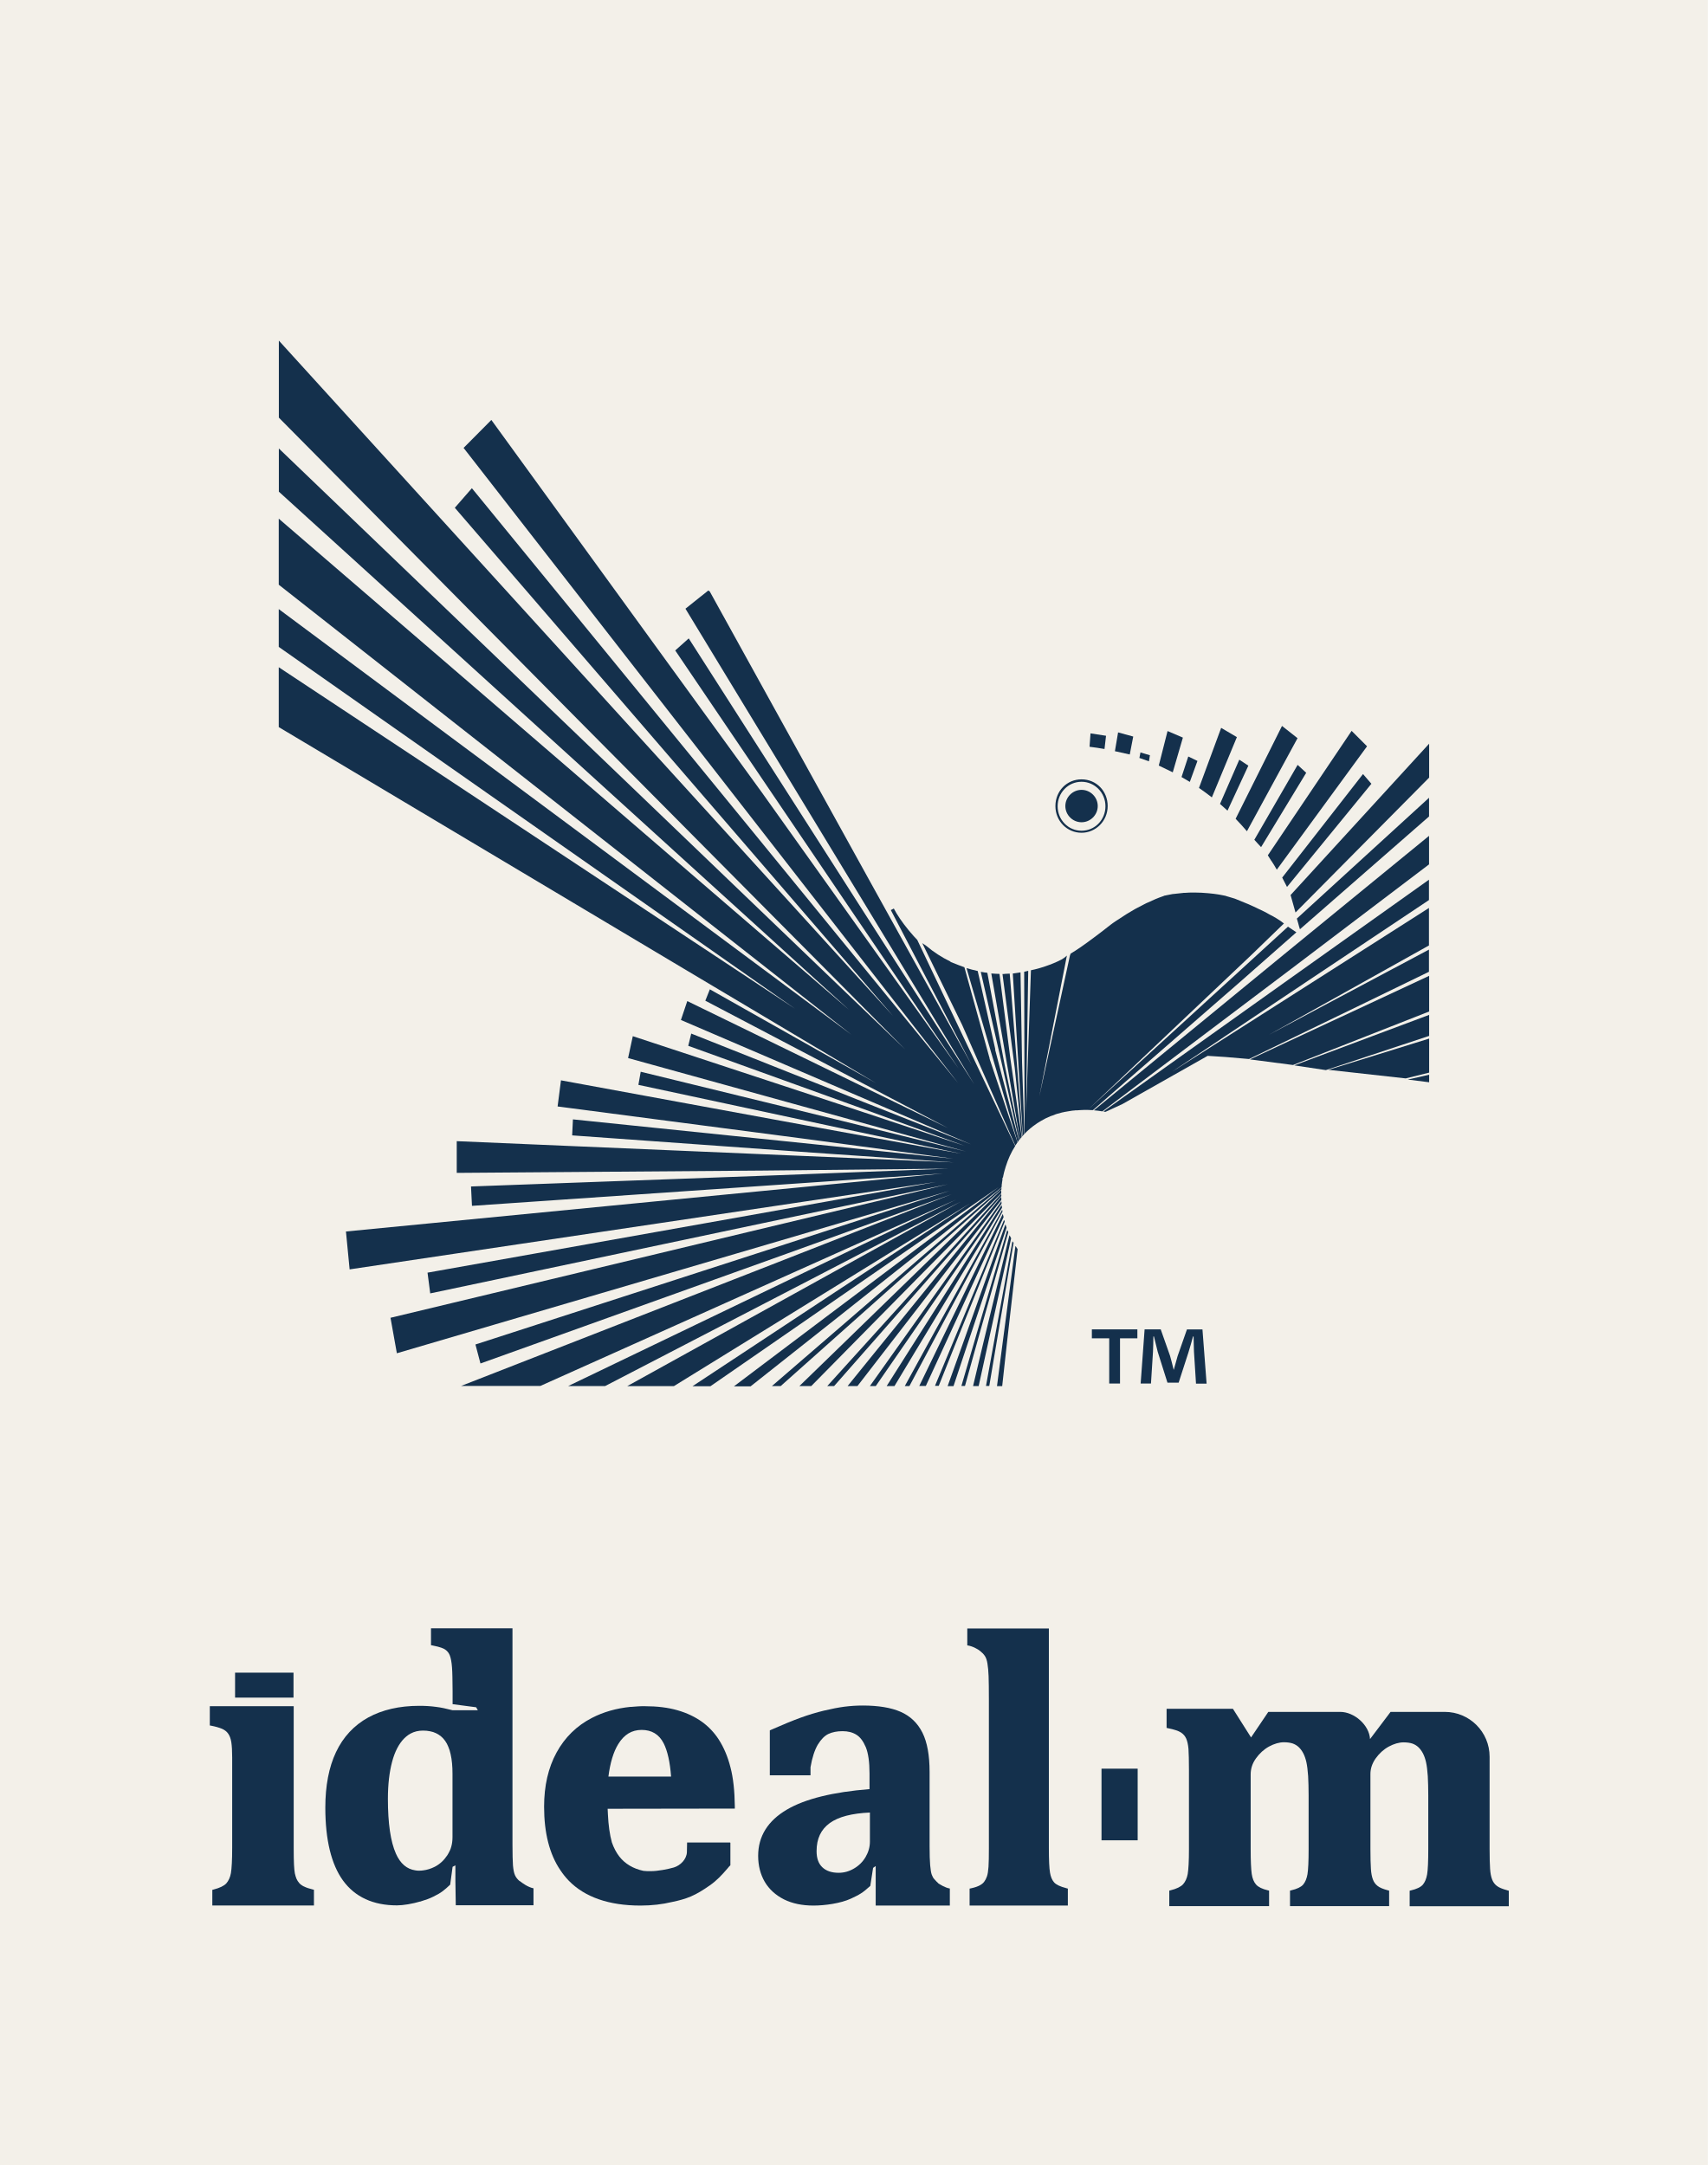
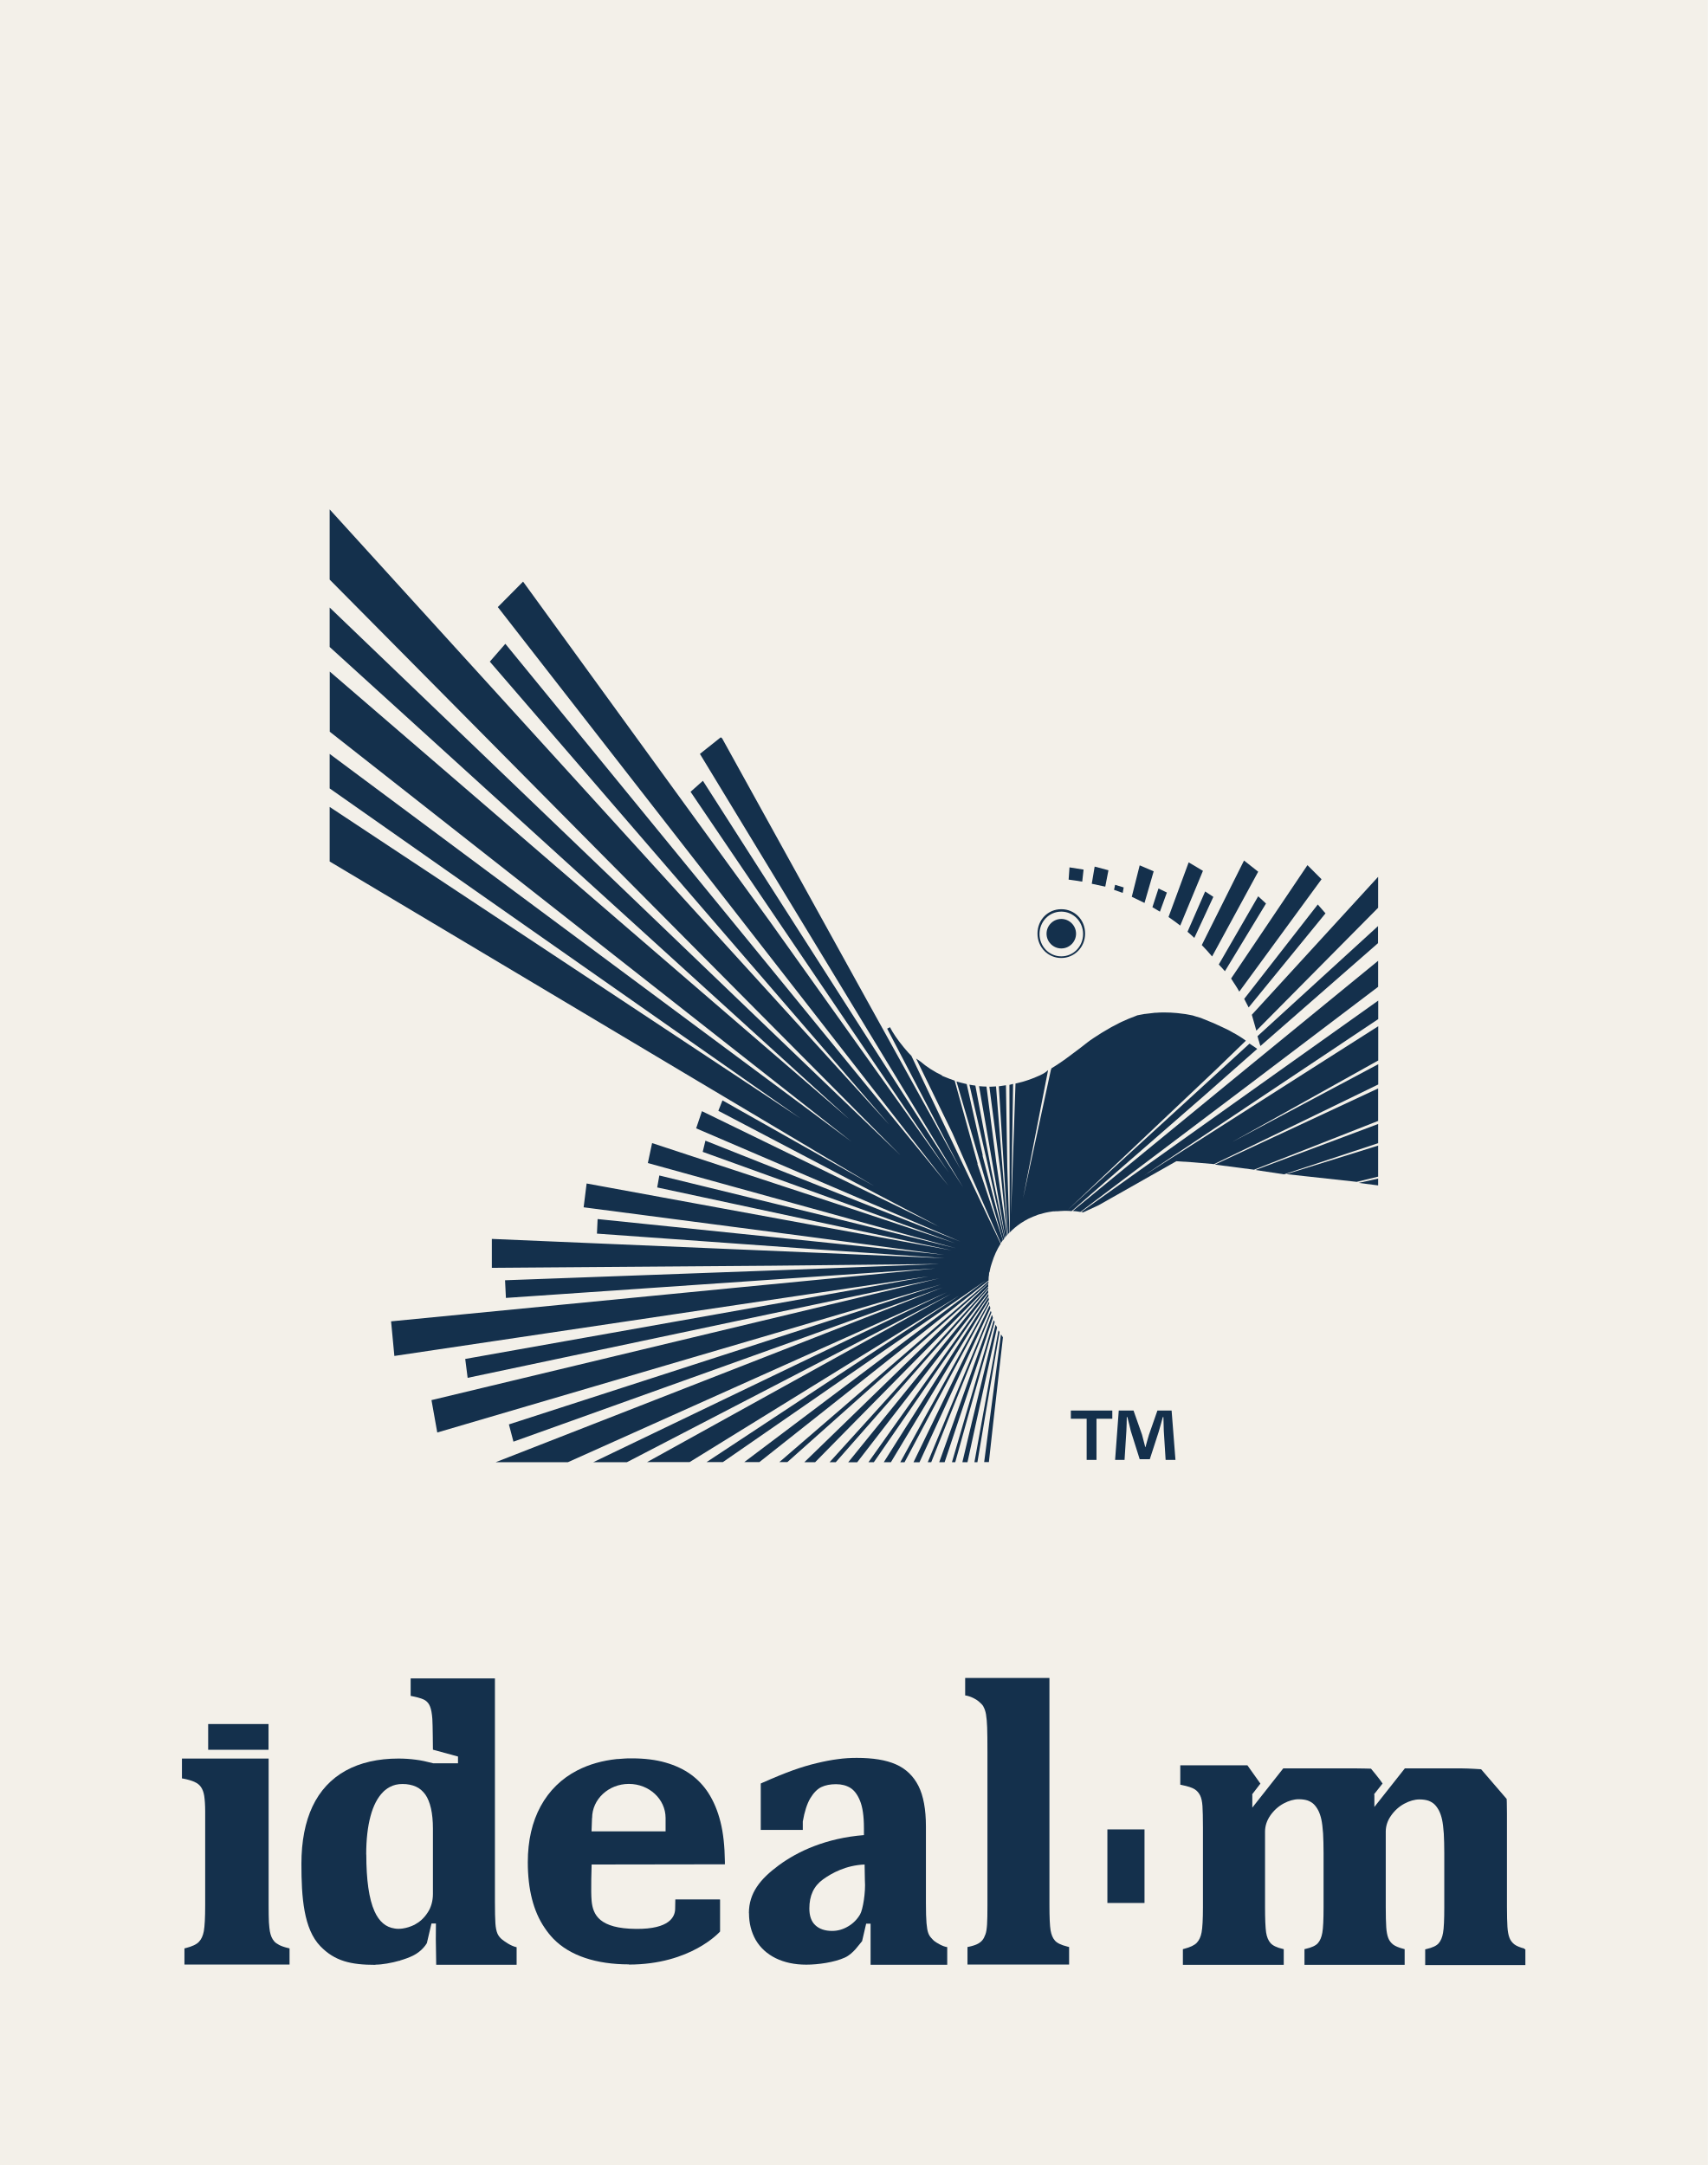
<svg xmlns="http://www.w3.org/2000/svg" id="Layer_2" data-name="Layer 2" viewBox="0 0 177.13 224.57">
  <g id="Layer_1-2" data-name="Layer 1">
    <rect width="177.13" height="224.57" fill="#f3f0e9" />
    <g>
-       <rect x="114.24" y="183.46" width="3.75" height="7.43" fill="#14304c" />
+       <path d="M115.36,146.31v.85h-1.64v4.27h-1.02v-4.27h-1.64v-.85h4.29ZM120.89,151.43l-.19-3.01c-.02-.4-.02-.89-.04-1.43h-.06c-.13.45-.28,1.05-.43,1.53l-.92,2.84h-1.05l-.92-2.92c-.09-.4-.24-1-.36-1.45h-.06c0,.47-.02.96-.04,1.43l-.19,3.01h-.98l.38-5.12h1.53l.88,2.5c.11.4.21.77.34,1.3h.02c.13-.47.24-.9.36-1.28l.88-2.52h1.47l.4,5.12h-1.02Z" fill="#14304c" />
      <g>
-         <rect x="24.38" y="173.5" width="6.06" height="2.59" fill="#14304c" />
-         <path d="M31.52,195.68c-.22-.11-.38-.23-.49-.36-.12-.14-.21-.28-.28-.44s-.12-.35-.17-.56c-.04-.21-.07-.52-.09-.92-.02-.41-.03-.99-.03-1.74v-14.68h-8.7v2l.13.02c.46.09.84.2,1.13.32.27.12.49.28.64.5.16.22.27.52.33.89.06.4.09.92.09,1.57v9.39c0,1.26-.05,2.15-.13,2.62-.08.45-.25.81-.48,1.07-.24.26-.68.47-1.33.64l-.12.03v1.62h10.54v-1.63l-.12-.03c-.37-.09-.68-.19-.91-.31Z" fill="#14304c" />
-         <path d="M110.57,195.85c-.62-.16-1.04-.36-1.25-.6-.21-.24-.35-.58-.42-1-.08-.45-.12-1.31-.12-2.54v-22.79h-8.46v1.75c.52.07,1.11.39,1.35.6.19.15.36.32.48.51.12.18.21.45.26.77.06.35.1.79.12,1.31.02.52.03,1.36.03,2.48v15.38c0,.83-.01,1.48-.04,1.92-.03.43-.08.76-.16.99-.08.23-.18.42-.29.56-.1.14-.25.26-.45.37-.2.11-.5.22-.87.3l-.19.04v1.76h10.19v-1.76l-.19-.05Z" fill="#14304c" />
-         <path d="M97.29,195.31c-.14-.1-.27-.26-.38-.38-.11-.11-.2-.27-.27-.46-.08-.21-.13-.54-.17-.99-.04-.46-.06-1.13-.06-1.99v-7.71c0-1.7-.25-3.07-.74-4.05-.5-1-1.26-1.73-2.27-2.17-.98-.43-2.31-.65-3.92-.65-.63,0-1.26.04-1.89.12-.62.08-1.34.22-2.14.41-.78.19-1.59.43-2.41.73-.8.29-1.83.71-3.05,1.25l-.15.07v4.66h4.22v-.84c.17-1,.43-1.79.76-2.35.33-.54.7-.91,1.09-1.1.41-.19.9-.29,1.47-.29s1.04.12,1.44.37c.39.24.71.67.97,1.28.26.63.39,1.55.39,2.73v1.63c-3.78.3-6.67,1.01-8.56,2.12-1.98,1.16-2.99,2.77-2.99,4.8,0,1.01.23,1.91.68,2.69.45.77,1.13,1.39,2,1.83h0s0,0,0,0c.87.43,1.89.64,3.06.64s2.83-.23,3.88-.72c.86-.4,1.23-.6,2.01-1.32l.29-1.87.27-.19v4.1h7.69v-1.77c-.48-.07-1.08-.45-1.26-.58ZM90.22,191.03c0,.55-.15,1.08-.44,1.58-.29.5-.7.91-1.2,1.2-.5.3-1.04.45-1.6.45-.72,0-1.3-.19-1.7-.58-.4-.38-.59-.93-.59-1.67,0-1.29.45-2.24,1.37-2.91h0c.9-.65,2.3-1.01,4.16-1.09v3.02Z" fill="#14304c" />
-         <path d="M63.02,187.62l13.19-.02v-.26c-.02-1.56-.16-2.91-.45-4.01-.27-1.08-.68-2.06-1.22-2.9-.46-.71-1.05-1.34-1.75-1.84-.7-.5-1.55-.91-2.53-1.19h0s0,0,0,0c-.97-.28-2.11-.42-3.38-.42h0s-.06,0-.09,0c-.23,0-.45,0-.67.02-.22.01-.43.03-.64.05-.03,0-.07,0-.1,0-1.47.15-2.8.53-3.98,1.14-1.58.81-2.82,2.02-3.68,3.6-.86,1.57-1.29,3.45-1.29,5.61,0,2.73.56,4.93,1.68,6.58.26.39.55.76.87,1.09,1.66,1.71,4.17,2.59,7.45,2.59,1.17,0,2.26-.13,3.26-.37.71-.14,1.38-.33,1.95-.57.66-.28,1.3-.68,1.97-1.15.71-.49,1.24-1.06,1.86-1.78.04-.05.09-.1.13-.16l.08-.08.07-.07v-2.33l-.03-.03h-4.46l-.02,1c-.03.73-.66,1.38-1.36,1.59-.62.18-1.66.38-2.38.38-.28,0-.54,0-.77-.03-1.06-.23-1.9-.72-2.5-1.49-.31-.4-.57-.89-.77-1.46-.23-.83-.36-1.82-.41-2.87M63.1,184.28c.18-1.42.52-2.56,1.02-3.37.61-.99,1.4-1.47,2.43-1.47s1.8.45,2.28,1.39c.4.79.66,1.95.77,3.45h-6.5Z" fill="#14304c" />
-         <path d="M53.9,195.13c-.21-.17-.39-.39-.49-.62-.11-.25-.17-.59-.21-1.02-.03-.45-.05-1.18-.05-2.17v-22.42h-8.45v1.75l.2.04c.78.15,1.13.31,1.28.42.21.15.37.34.47.6.11.28.19.7.23,1.26.04.5.05,1.32.06,2.45h0v1.35l2.44.32.18.31h-2.62c-.65-.17-1.22-.29-1.72-.35-.57-.08-1.16-.11-1.74-.11-2.05,0-3.83.41-5.29,1.21-1.47.81-2.6,2.02-3.34,3.59-.74,1.56-1.11,3.5-1.11,5.76,0,3.34.62,5.89,1.84,7.57,1.24,1.7,3.12,2.57,5.59,2.57.65,0,1.6-.16,2.48-.42h-.01s-.03.05-.05.07c.01-.01.03-.03.04-.04l.03-.03c.47-.14.92-.3,1.29-.49.84-.41,1.12-.66,1.74-1.24l.25-1.85.29-.15v1.6s0,0,0,0l.04,2.54h8.06v-1.76c-.59-.12-1.18-.56-1.43-.76ZM46.93,190.56c0,.35-.04.69-.13,1-.04.16-.1.31-.17.45-.03.07-.07.14-.11.21-.04.07-.08.14-.12.21-.18.27-.38.51-.6.71-.22.2-.46.37-.72.5-.4.2-.79.32-1.19.37-.13.02-.26.03-.4.03h0c-.14,0-.27,0-.4-.03-.9-.13-1.57-.7-2.03-1.74-.55-1.23-.83-3.14-.83-5.68h0c0-1.48.15-2.78.44-3.86.28-1.05.71-1.87,1.26-2.42.07-.07.14-.13.21-.19.14-.12.29-.22.44-.3.39-.21.81-.31,1.29-.31.26,0,.5.02.73.07.23.04.43.11.62.2.19.09.36.2.52.33.16.13.3.29.43.47.13.18.24.39.33.62.1.23.18.49.24.78.13.57.19,1.24.19,2.01v6.57Z" fill="#14304c" />
+         <path d="M112.24,91.46l.14-1.26-1.46-.23-.09,1.27c.47.06.94.13,1.4.21h0Z" fill="#14304c" />
+         <polygon points="114.96 90.27 113.53 89.89 113.23 91.67 114.63 91.97 114.96 90.27" fill="#14304c" />
+         <polygon points="119.65 90.38 118.2 89.76 117.38 93.02 118.7 93.66 119.65 90.38" fill="#14304c" />
+         <path d="M122.4,96.02l2.36-5.69-1.48-.88-2.09,5.67c.41.28.82.58,1.21.88h0Z" fill="#14304c" />
+         <path d="M125.71,99.21h0s4.78-8.79,4.78-8.79l-1.47-1.16-4.38,8.77c.37.38.73.77,1.06,1.17Z" fill="#14304c" />
+         <path d="M128.03,102.04c.17.27.34.52.5.82h0s8.53-11.66,8.53-11.66l-1.46-1.46-7.92,11.76c.12.2.23.37.34.53Z" fill="#14304c" />
+         <polygon points="130.3 106.91 142.93 94.16 142.93 90.95 129.83 105.26 130.3 106.91" fill="#14304c" />
+         <polygon points="116.54 92.05 115.65 91.78 115.54 92.3 116.44 92.62 116.54 92.05" fill="#14304c" />
+         <path d="M120.3,94.56h0s.72-1.98.72-1.98l-.87-.42-.63,1.94c.24.14.49.29.77.46Z" fill="#14304c" />
+         <path d="M123.87,97.28h0s1.97-4.25,1.97-4.25l-.85-.56-1.83,4.18c.26.22.49.43.7.63Z" fill="#14304c" />
+         <path d="M126.4,100.04s.12.13.23.25l.05.05c.14.15.29.32.36.4h0s4.26-7.02,4.26-7.02l-.81-.75-4.09,7.08Z" fill="#14304c" />
+         <polygon points="129.04 103.61 129.5 104.5 137.47 94.74 136.67 93.82 129.04 103.61" fill="#14304c" />
+         <path d="M130.56,107.96c.05.18.09.36.16.54h0s12.2-10.67,12.2-10.67v-1.77l-12.5,11.42c.05.16.1.33.13.47Z" fill="#14304c" />
+         <path d="M111.24,125.61c.27.02.53.05.81.1h0s17.87-13.49,17.87-13.49l13.01-9.86v-2.7l-13.78,11.27-17.9,14.68Z" fill="#14304c" />
+         <path d="M101.41,120.7l-.03-.05-2.37-8.56c-.34-.11-.67-.24-1.06-.4l-.25-.1v-.04c-.85-.4-1.61-.9-2.28-1.47-.07-.04-.13-.09-.19-.13l-.03-.02c-.07-.05-.13-.09-.19-.13h0s3.77,7.74,3.77,7.74l5.02,11.4c.07-.1.14-.21.21-.31l-2.65-7.93h.03Z" fill="#14304c" />
+         <path d="M112.13,125.72s.06.01.1.01c.04,0,.08.01.12.02h0s1.6-.74,1.6-.74l8.05-4.56,1.7.11,2.22.19,10.56-5.12,6.46-3.14v-2.1l-15.12,8.05,15.12-8.44v-3.55l-6.85,4.36-17.5,11.16,11.16-7.46,13.19-8.8v-1.92l-13.71,9.75-17.09,12.17Z" fill="#14304c" />
+         <path d="M102.51,133.02s0-.03,0-.06v-.04l-14.63,12.66-7.05,6.08h.83l20.86-18.58s0-.05,0-.07Z" fill="#14304c" />
+         <path d="M102.49,133.44v-.02c0-.08,0-.16,0-.26v-.02s-14.76,14.35-14.76,14.35l-4.31,4.18h1.12l3.57-3.63,14.39-14.6Z" fill="#14304c" />
+         <polygon points="126.05 120.77 126 120.8 130.06 121.33 142.93 116.27 142.93 112.9 126.05 120.77 126.05 120.77" fill="#14304c" />
+         <polygon points="140.71 122.59 142.93 122.05 142.93 118.83 133.41 121.79 140.71 122.59" fill="#14304c" />
+         <polygon points="140.91 122.7 142.93 122.96 142.93 122.25 140.91 122.7" fill="#14304c" />
+         <path d="M102.48,133.6s0-.04,0-.07v-.02s-12.08,13.35-12.08,13.35l-4.36,4.81h.64l15.8-17.97s0-.07,0-.11Z" fill="#14304c" />
+         <polygon points="130.23 121.35 130.19 121.36 133.17 121.81 142.93 118.58 142.93 116.59 130.23 121.35 130.23 121.35" fill="#14304c" />
+         <path d="M102.51,132.88s.01-.09.02-.14c0-.01,0-.03,0-.04v-.05s0-.05,0-.05v-.06s.01,0,.01,0v-.1c.02-.1.04-.21.04-.32v-.12s.04-.02.04-.02c0-.02.04-.19.04-.19.01-.07.03-.14.04-.2l.02-.08c.01-.05.03-.11.04-.16l.05-.16s.07-.22.07-.22c.22-.71.52-1.37.9-1.97l-9.26-19.48c-.21-.21-.44-.46-.67-.74-.05-.06-.1-.12-.15-.18-.6-.73-1.11-1.47-1.4-2.05l-.29.15,7.65,14.66-9.71-17.53-15.06-27.25-.14-.1-2.16,1.72,27.29,44.95-10.9-17.02-16.08-25.14-1.28,1.14,16.65,24.59,10.14,14.92-18.58-26.08-25.58-35.23-2.62,2.64,46.74,60.03-19.58-23.97-26.38-32.25-1.61,1.85,27.08,31.4,14.34,16.62-27.67-30.42-30.36-33.39v7.28l28.36,28.64,30.83,31.06-59.19-56.8v4.09l53.88,48.97-36.79-31.71-17.08-14.71v6.24l15.01,11.8,39.11,30.73-37.78-28.06-16.35-12.17v3.58l15.2,10.67,33.59,23.53-48.79-32.28v5.66l38.22,22.8,18.22,10.85-15.7-8.87-.43,1.08,22.92,12.03-24.62-11.99-.6,1.78,16.67,7.15,10.73,4.6-10.17-4.01-16.27-6.46-.28,1.16,16.37,5.91,9.8,3.56-12.13-4.03-19.29-6.35-.44,2.07,31.93,8.83-11.77-2.91-18.97-4.63-.22,1.24,19.07,4.09,11.44,2.43-14.68-2.68-23.15-4.25-.31,2.47,23.32,3.05,14.07,1.88-13.22-1.37-22.72-2.34-.07,1.51,22.74,1.63,13.34.92-46.98-2v3s28.98-.22,28.98-.22l17.47-.18-16.49.64-28.59,1.05.09,1.83,44.53-3.06-20.77,2.01-35.67,3.48.34,3.59,55.43-8.26-16.54,2.96-31.54,5.61.25,1.96,31.38-6.63,17.54-3.69-18.74,4.49-33.93,8.14.6,3.36,33.63-9.88,18.61-5.48-15.47,5.03-29.34,9.49.47,1.79,29.05-10.41,15.48-5.59-16.53,6.47-29.84,11.66h7.49l39.3-17.62-14.04,6.74-22.63,10.88h3.49l19.41-10.07,14.2-7.38-31.52,17.44h4.41l12.55-7.75,15.41-9.52-13.44,8.85-12.76,8.42h1.69l11.36-7.86,15.9-10.98-16.48,12.39-8.56,6.45h1.57l7.35-5.82,16.36-12.97Z" fill="#14304c" />
+         <path d="M102.49,134c0-.06,0-.13-.02-.2l-12.03,14.83-2.47,3.05h.93l13.59-17.59v-.09Z" fill="#14304c" />
+         <path d="M101.9,119.85h.03s0-.02,0-.02h-.01s-1.66-7.38-1.66-7.38c-.38-.08-.74-.19-1.06-.27h0l2.29,7.84,2.54,8.63c.04-.06.08-.11.12-.17l-2.22-8.5-.03-.12Z" fill="#14304c" />
+         <path d="M104.02,138.72c-.05-.07-.09-.14-.15-.23l-.06-.06-1.21,9.18-.53,4.05h.49l.44-3.99,1.02-8.97Z" fill="#14304c" />
+         <path d="M103.41,137.69l-.05-.09c-.03-.06-.06-.12-.11-.19l-2.5,10.3-.94,3.96h.53l.84-3.86,2.23-10.12Z" fill="#14304c" />
+         <path d="M103.66,138.16s-.03-.05-.04-.07c-.02-.03-.04-.06-.07-.09l-1.61,8.8-.88,4.87h.31l.81-4.82,1.49-8.69Z" fill="#14304c" />
+         <path d="M104.32,112.57c-.25.04-.49.08-.73.11l.95,15.33c.05-.05.1-.11.15-.16l-.22-6.76-.14-8.52Z" fill="#14304c" />
+         <path d="M130.37,108.78l-.78-.53-18.88,17.28,15.42-14.6,3.08-2.98c-.12-.09-.22-.17-.33-.24-.24-.16-.5-.32-.83-.51,0,0-.02-.01-.03-.02h-.02c-.15-.09-.29-.17-.44-.25-.08-.04-.15-.08-.23-.12-.22-.11-.41-.2-.59-.28l-.13-.06h0s0,0,0,0c-.24-.11-.49-.22-.74-.34l-1.25-.51h0s-.07-.03-.07-.03c-.18-.06-.39-.12-.61-.18l-.15-.05h0s-.1-.03-.1-.03c-.22-.05-.4-.08-.57-.11l-.17-.03c-.25-.04-.49-.07-.72-.09l-.18-.02c-.41-.04-.84-.06-1.27-.06h-.11s-.09,0-.09,0c-.22,0-.44.01-.66.03h-.16s-.05.01-.05.01c-.24.02-.49.05-.76.09l-.16.02h-.05c-.25.05-.46.08-.65.12l-.07.02h-.05s-.19.08-.19.08c-.47.17-.95.37-1.42.59l-.11.05-.16.08c-.21.11-.45.23-.71.37l-.15.08-.12.07c-.23.13-.45.26-.68.4l-.12.07-.16.1c-.2.13-.4.25-.59.38l-.14.09-.13.09c-.15.1-.3.2-.44.31-.33.26-.64.5-.94.73-.22.17-.44.33-.67.5,0,0-.47.35-.55.41l-.2.15c-.17.12-.34.24-.52.36-.34.23-.63.42-.92.59l-.03.12h-.02s-2.9,13.39-2.9,13.39l2.6-13.32c-.13.12-.28.24-.47.35l-.11.06c-.1.05-.2.1-.33.16-.12.05-.24.1-.35.15-.13.05-.25.1-.37.15-.14.05-.27.1-.41.15-.13.04-.27.09-.4.13-.08.02-.16.05-.24.07-.22.06-.43.11-.65.16-.01,0-.03,0-.05.01l-.46,13.58.21-13.54-.15.04c-.08.02-.15.04-.23.06l.03,15.31c.33-.34.7-.65,1.12-.94l.09-.06c.23-.15.47-.29.74-.43l.07-.03c.16-.08.33-.15.45-.2h.02s.08-.04.08-.04h.02s.34-.14.34-.14l.14-.04c.15-.05.3-.08.44-.12l.07-.02h.03s.05-.02.05-.02c.05-.01.1-.02.14-.03l.26-.05c.15-.03.3-.05.45-.07.01,0,.03,0,.04,0h.04s.02,0,.02,0h.06s.08-.01.12-.01h.17s.25-.02.25-.02c.13,0,.26-.02.39-.02.02,0,.04,0,.07,0,.02,0,.03,0,.05,0,.02,0,.04,0,.06,0,.02,0,.04,0,.06,0,.01,0,.03,0,.05,0,.01,0,.03,0,.05,0,.13,0,.25,0,.38.02h.11s13.82-12.04,13.82-12.04l5.43-4.79Z" fill="#14304c" />
+         <path d="M102.31,112.71c-.23,0-.45-.02-.7-.04h-.07s2.72,15.65,2.72,15.65c.04-.05.08-.11.13-.16l.03-.03-1.09-7.54-1.02-7.88Z" fill="#14304c" />
+         <path d="M102.77,112.72h-.16s1.16,8.86,1.16,8.86l.68,6.53s.05-.06.07-.08l-1.22-15.34c-.17.01-.35.02-.52.03Z" fill="#14304c" />
+         <path d="M101.17,112.61c-.08-.01-.16-.02-.24-.04h-.04c-.12-.02-.23-.04-.35-.06l2.01,8.76,1.61,7.18s.06-.08.09-.12l-1.47-7.12-1.62-8.59Z" fill="#14304c" />
+         <path d="M102.6,135.21s0-.07-.01-.1c0-.03,0-.05-.03-.08l-6.38,11.52-2.81,5.13h.44l2.64-4.96,6.15-11.51Z" fill="#14304c" />
+         <path d="M102.71,135.71v-.02c-.02-.09-.04-.18-.08-.27l-6.06,12.48-1.83,3.78h.62l1.63-3.54,5.72-12.43Z" fill="#14304c" />
+         <path d="M103.13,137.24l.03-.1v-.02c-.04-.06-.06-.12-.1-.18l-2.9,9.83-1.43,4.9h.34l1.34-4.8,2.72-9.63Z" fill="#14304c" />
+         <path d="M102.51,134.44s0-.07,0-.13c0-.03,0-.06-.02-.1l-8.87,12.46-3.55,5h.56l3.28-4.75,8.61-12.48Z" fill="#14304c" />
+         <path d="M102.56,134.84v-.08c-.02-.06-.03-.12-.05-.19l-8.64,13.6-2.21,3.5h.74l1.87-3.11,8.29-13.73Z" fill="#14304c" />
+         <path d="M102.82,136.16s-.02-.06-.02-.08c-.01-.03-.02-.07-.05-.1l-4.46,10.69-2.07,5h.36l1.95-4.9,4.29-10.62Z" fill="#14304c" />
+         <path d="M102.98,136.7c-.02-.05-.03-.1-.05-.16v-.04s-.06-.1-.06-.1l-4.05,11.33-1.41,3.94h.56l1.25-3.75,3.76-11.23Z" fill="#14304c" />
+         <path d="M110.07,99.37c1.34,0,2.47-1.1,2.47-2.53s-1.08-2.53-2.47-2.53-2.47,1.1-2.47,2.53,1.1,2.53,2.47,2.53ZM110.07,94.56c1.24,0,2.26,1.03,2.26,2.32s-1,2.32-2.26,2.32-2.26-1.03-2.26-2.32,1-2.32,2.26-2.32Z" fill="#14304c" />
+         <path d="M110.07,98.38c.84,0,1.53-.69,1.53-1.53s-.69-1.53-1.53-1.53-1.53.69-1.53,1.53.69,1.53,1.53,1.53Z" fill="#14304c" />
      </g>
-       <path d="M156.31,196.07c-.49-.13-.86-.28-1.08-.46-.22-.17-.38-.39-.48-.66-.11-.28-.18-.65-.21-1.11-.03-.47-.05-1.16-.05-2.07v-9.55c0-2.57-2.08-4.65-4.65-4.65h-5.62s-2.13,2.82-2.13,2.82c-.08-1.46-1.64-2.82-3.09-2.82h-7.46s-1.79,2.65-1.79,2.65l-1.88-2.97h-6.88v1.98l.13.03c.65.13,1.1.28,1.35.44.25.16.43.37.55.63.12.27.2.63.24,1.08.03.47.05,1.2.05,2.18v8.21c0,1.25-.05,2.12-.13,2.59-.08.44-.25.8-.48,1.06-.24.26-.67.47-1.31.63l-.12.03v1.61h10.35v-1.61l-.12-.03c-.59-.14-1-.34-1.23-.6-.23-.26-.38-.63-.45-1.1-.07-.49-.11-1.36-.11-2.6v-7.73c0-.59.18-1.15.55-1.66.37-.52.83-.94,1.36-1.23.54-.29,1.06-.44,1.54-.44.37,0,.68.05.92.13.24.09.44.21.61.37.17.16.33.37.47.63.14.27.25.58.33.94.08.36.14.85.18,1.44.03.56.05,1.24.05,2.01,0,.07,0,.14,0,.21v5.35c0,1.26-.04,2.15-.12,2.62-.08.45-.23.81-.45,1.07-.22.25-.64.45-1.24.59l-.12.03v1.61h10.28v-1.61l-.12-.03c-.49-.13-.86-.28-1.08-.46-.22-.17-.38-.39-.48-.66-.11-.28-.18-.65-.21-1.11-.03-.47-.05-1.16-.05-2.07v-7.77c0-.57.19-1.11.54-1.61.37-.52.83-.94,1.36-1.23.54-.29,1.06-.44,1.54-.44.37,0,.68.05.92.13.24.09.44.21.61.37.17.16.33.37.47.63.14.27.25.58.33.94.08.36.14.85.18,1.44.03.56.05,1.24.05,2.01,0,.07,0,.14,0,.21v5.35c0,1.26-.04,2.15-.12,2.62-.08.45-.23.81-.45,1.07-.22.25-.64.45-1.24.59l-.12.03v1.61h10.28v-1.61l-.12-.03Z" fill="#14304c" />
    </g>
    <g>
-       <path d="M117.96,137.89v.93h-1.8v4.69h-1.12v-4.69h-1.8v-.93h4.71ZM124.04,143.51l-.21-3.31c-.02-.43-.02-.97-.04-1.57h-.06c-.14.5-.31,1.16-.48,1.67l-1.01,3.12h-1.16l-1.01-3.2c-.1-.43-.27-1.1-.39-1.59h-.06c0,.52-.02,1.05-.04,1.57l-.21,3.31h-1.07l.41-5.62h1.67l.97,2.75c.12.43.23.85.37,1.43h.02c.14-.52.27-.99.39-1.4l.97-2.77h1.61l.43,5.62h-1.12Z" fill="#14304c" />
      <g>
-         <path d="M114.55,77.7l.16-1.38-1.61-.25-.1,1.39c.51.06,1.03.14,1.54.23h.01Z" fill="#14304c" />
-         <polygon points="117.53 76.4 115.96 75.97 115.63 77.92 117.17 78.26 117.53 76.4" fill="#14304c" />
-         <polygon points="122.68 76.51 121.09 75.83 120.18 79.41 121.63 80.11 122.68 76.51" fill="#14304c" />
-         <path d="M125.69,82.7l2.59-6.24-1.63-.96-2.3,6.23c.45.31.9.64,1.32.97h.01Z" fill="#14304c" />
-         <path d="M129.33,86.21h0s5.24-9.64,5.24-9.64l-1.61-1.27-4.81,9.63c.4.42.8.85,1.17,1.29Z" fill="#14304c" />
-         <path d="M131.87,89.31c.19.29.37.57.55.9h0s9.36-12.8,9.36-12.8l-1.6-1.6-8.69,12.91c.13.22.26.4.37.59Z" fill="#14304c" />
-         <polygon points="134.36 94.65 148.22 80.66 148.22 77.14 133.85 92.84 134.36 94.65" fill="#14304c" />
-         <polygon points="119.26 78.34 118.28 78.05 118.17 78.62 119.16 78.97 119.26 78.34" fill="#14304c" />
-         <path d="M123.39,81.1h.01s.79-2.17.79-2.17l-.95-.46-.7,2.13c.26.15.54.31.85.5Z" fill="#14304c" />
-         <path d="M127.31,84.08h0s2.16-4.66,2.16-4.66l-.94-.62-2,4.59c.28.24.53.47.77.69Z" fill="#14304c" />
-         <path d="M130.09,87.11s.13.14.25.27l.05.06c.15.17.32.35.4.43h0s4.68-7.71,4.68-7.71l-.89-.82-4.49,7.77Z" fill="#14304c" />
-         <polygon points="132.98 91.03 133.48 92 142.23 81.3 141.36 80.29 132.98 91.03" fill="#14304c" />
-         <path d="M134.65,95.8c.05.19.1.39.17.59h0s13.39-11.7,13.39-11.7v-1.94l-13.71,12.53c.06.18.1.36.15.52Z" fill="#14304c" />
-         <path d="M113.45,115.17c.29.02.58.06.88.11h0s19.61-14.8,19.61-14.8l14.27-10.82v-2.96l-15.12,12.36-19.64,16.11Z" fill="#14304c" />
-         <path d="M102.65,109.79l-.03-.06-2.6-9.4c-.37-.13-.73-.27-1.16-.44l-.27-.11-.02-.04c-.91-.44-1.75-.99-2.48-1.61-.07-.05-.14-.09-.2-.14l-.03-.02c-.07-.05-.14-.1-.21-.14h0s4.14,8.49,4.14,8.49l5.51,12.51c.07-.11.15-.23.23-.34l-2.91-8.7h.03Z" fill="#14304c" />
-         <path d="M114.42,115.29s.07.01.1.02c.04,0,.09.01.13.02h0s1.76-.81,1.76-.81l8.84-5,1.86.12,2.43.21,11.58-5.61,7.08-3.44v-2.3l-16.59,8.83,16.59-9.26v-3.89l-7.51,4.79-19.2,12.24,12.24-8.19,14.47-9.66v-2.11l-15.04,10.7-18.75,13.36Z" fill="#14304c" />
-         <path d="M103.86,123.3s0-.04,0-.06v-.04l-16.06,13.89-7.74,6.68h.91l22.89-20.39s0-.05,0-.07Z" fill="#14304c" />
-         <path d="M103.84,123.76v-.03c0-.08,0-.18,0-.28v-.02s-16.2,15.75-16.2,15.75l-4.73,4.59h1.23l3.92-3.98,15.79-16.02Z" fill="#14304c" />
-         <polygon points="129.7 109.86 129.64 109.89 134.1 110.47 148.22 104.92 148.22 101.22 129.69 109.86 129.7 109.86" fill="#14304c" />
-         <polygon points="145.79 111.86 148.22 111.26 148.22 107.73 137.77 110.97 145.79 111.86" fill="#14304c" />
-         <polygon points="146 111.98 148.22 112.26 148.22 111.48 146 111.98" fill="#14304c" />
-         <path d="M103.84,123.93s0-.05,0-.07v-.02s-13.26,14.65-13.26,14.65l-4.78,5.28h.71l17.34-19.71s0-.08,0-.12Z" fill="#14304c" />
-         <polygon points="134.28 110.5 134.24 110.51 137.51 111 148.22 107.45 148.22 105.27 134.28 110.49 134.28 110.5" fill="#14304c" />
-         <path d="M103.87,123.15c0-.05.01-.1.02-.15,0-.01,0-.03,0-.05v-.06s.01-.06.01-.06v-.07s.02,0,.02,0v-.11c.03-.11.04-.23.05-.35v-.14s.05-.02.05-.02c0-.02.04-.21.04-.21.01-.08.03-.15.05-.22l.02-.09c.01-.06.03-.12.05-.18l.05-.17s.07-.24.07-.24c.24-.78.57-1.51.99-2.16l-10.16-21.38c-.23-.23-.48-.51-.73-.81-.06-.07-.11-.13-.17-.2-.66-.8-1.21-1.62-1.53-2.24l-.31.16,8.4,16.09-10.66-19.24-16.52-29.9-.15-.1-2.37,1.89,29.95,49.33-11.97-18.67-17.64-27.58-1.4,1.25,18.27,26.99,11.12,16.37-20.39-28.61-28.07-38.66-2.88,2.9,51.28,65.87-21.48-26.3-28.94-35.39-1.77,2.03,29.71,34.46,15.73,18.24-30.36-33.38L28.92,35.33v7.99l31.12,31.43,33.83,34.09L28.92,46.52v4.48l59.12,53.73-40.38-34.79-18.75-16.14v6.85l16.47,12.95,42.92,33.72-41.45-30.79-17.94-13.35v3.92l16.68,11.71,36.86,25.82-53.54-35.42v6.21l41.94,25.02,20,11.91-17.23-9.73-.47,1.18,25.15,13.2-27.02-13.16-.66,1.96,18.3,7.85,11.78,5.05-11.16-4.4-17.85-7.09-.31,1.27,17.96,6.48,10.76,3.91-13.31-4.42-21.16-6.97-.49,2.27,35.03,9.69-12.91-3.19-20.81-5.08-.24,1.36,20.92,4.48,12.56,2.66-16.11-2.94-25.4-4.67-.35,2.71,25.59,3.35,15.44,2.07-14.51-1.51-24.93-2.57-.08,1.66,24.95,1.79,14.63,1.01-51.55-2.2v3.29s31.8-.24,31.8-.24l19.16-.2-18.1.7-31.38,1.15.1,2.01,48.86-3.36-22.79,2.21-39.14,3.81.38,3.93,60.83-9.07-18.15,3.25-34.6,6.16.28,2.15,34.43-7.27,19.25-4.05-20.57,4.92-37.23,8.93.66,3.68,36.9-10.84,20.42-6.01-16.97,5.52-32.2,10.42.52,1.97,31.88-11.43,16.99-6.13-18.13,7.1-32.75,12.79h8.22l43.12-19.33-15.4,7.4-24.83,11.94h3.83l21.3-11.04,15.58-8.09-34.59,19.14h4.84l13.77-8.5,16.91-10.44-14.75,9.71-14,9.24h1.86l12.47-8.62,17.45-12.05-18.09,13.6-9.39,7.08h1.73l8.06-6.38,17.95-14.24Z" fill="#14304c" />
-         <path d="M103.85,124.37c0-.07,0-.14-.03-.22l-13.2,16.27-2.71,3.35h1.02l14.92-19.3v-.09Z" fill="#14304c" />
-         <path d="M103.2,108.85h.03s0-.03,0-.03h-.01s-1.82-8.1-1.82-8.1c-.41-.09-.82-.2-1.16-.3h0l2.51,8.6,2.79,9.46c.04-.06.09-.12.13-.18l-2.44-9.33-.03-.13Z" fill="#14304c" />
-         <path d="M105.53,129.56c-.05-.07-.1-.15-.16-.25l-.06-.06-1.33,10.08-.58,4.45h.54l.48-4.37,1.12-9.84Z" fill="#14304c" />
-         <path d="M104.86,128.43l-.05-.1c-.03-.07-.07-.14-.12-.2l-2.74,11.3-1.03,4.34h.58l.93-4.23,2.44-11.11Z" fill="#14304c" />
-         <path d="M105.13,128.94s-.03-.05-.05-.08c-.02-.03-.04-.07-.08-.1l-1.77,9.66-.97,5.34h.34l.89-5.29,1.63-9.54Z" fill="#14304c" />
-         <path d="M105.85,100.86c-.27.05-.54.08-.81.12l1.04,16.82c.05-.06.11-.12.16-.18l-.24-7.41-.16-9.35Z" fill="#14304c" />
-         <path d="M134.44,96.7l-.86-.58-20.72,18.96,16.92-16.02,3.38-3.27c-.13-.1-.24-.19-.36-.27-.26-.18-.55-.35-.91-.55,0,0-.02-.01-.04-.02h-.02c-.16-.1-.32-.19-.48-.27-.08-.04-.17-.08-.25-.13-.24-.12-.45-.22-.65-.31l-.14-.07h0s0,0,0,0c-.27-.12-.53-.24-.81-.37l-1.37-.56h0s-.08-.03-.08-.03c-.2-.06-.43-.13-.67-.2l-.17-.05h0s-.11-.04-.11-.04c-.25-.05-.44-.09-.62-.12l-.19-.03c-.28-.04-.54-.08-.8-.1l-.2-.02c-.45-.04-.92-.07-1.4-.07h-.12s-.1,0-.1,0c-.24,0-.48.01-.73.03h-.17s-.05.01-.05.01c-.26.02-.54.05-.83.09l-.18.02h-.06c-.27.05-.5.09-.71.14l-.07.02h-.06s-.21.08-.21.08c-.52.18-1.04.4-1.56.65l-.12.05-.18.09c-.24.12-.49.25-.77.4l-.17.09-.13.07c-.25.14-.5.29-.74.44l-.13.08-.17.11c-.22.14-.44.28-.64.42l-.16.1-.15.1c-.16.11-.33.22-.48.34-.36.29-.7.55-1.03.8-.24.18-.49.37-.73.55,0,0-.52.38-.61.45l-.22.16c-.19.14-.38.27-.57.4-.37.26-.69.46-1.01.65l-.03.13h-.02s-3.19,14.69-3.19,14.69l2.86-14.62c-.14.14-.31.26-.52.39l-.12.06c-.11.06-.22.11-.37.18-.13.06-.26.11-.39.17-.14.06-.27.11-.41.16-.15.06-.3.11-.45.16-.15.05-.29.1-.44.14-.09.03-.18.05-.27.08-.25.07-.47.12-.71.17-.02,0-.03,0-.05.02l-.51,14.91.23-14.86-.17.04c-.08.02-.17.04-.25.06l.04,16.8c.36-.37.77-.72,1.23-1.03l.1-.07c.25-.16.52-.32.81-.47l.08-.04c.17-.08.36-.16.49-.22h.02s.09-.04.09-.04h.03s.38-.15.38-.15l.16-.05c.16-.05.33-.09.48-.13l.08-.02h.04s.05-.02.05-.02c.05-.01.1-.02.16-.03l.29-.05c.16-.03.32-.06.49-.08.01,0,.03,0,.04,0h.04s.02-.01.02-.01h.07s.09-.01.13-.02h.19s.27-.02.27-.02c.14,0,.28-.02.43-.02.02,0,.04,0,.08,0,.02,0,.04,0,.06,0,.02,0,.04,0,.07,0,.02,0,.04,0,.06,0,.02,0,.03,0,.06,0,.02,0,.03,0,.05,0,.14,0,.27.01.42.02h.12s15.16-13.21,15.16-13.21l5.96-5.25Z" fill="#14304c" />
-         <path d="M103.65,101.02c-.25,0-.5-.02-.77-.04h-.07s2.98,17.17,2.98,17.17c.05-.06.09-.12.14-.17l.03-.03-1.19-8.27-1.11-8.65Z" fill="#14304c" />
-         <path d="M104.15,101.03h-.18s1.27,9.72,1.27,9.72l.74,7.16s.06-.07.08-.09l-1.34-16.83c-.19.01-.38.02-.57.03Z" fill="#14304c" />
-         <path d="M102.4,100.91c-.09-.01-.18-.03-.26-.04h-.04c-.13-.03-.25-.05-.38-.06l2.2,9.61,1.77,7.87s.07-.09.1-.13l-1.62-7.82-1.77-9.43Z" fill="#14304c" />
-         <path d="M103.97,125.7s0-.07-.01-.11c0-.03,0-.06-.03-.09l-7,12.64-3.09,5.63h.48l2.9-5.44,6.74-12.63Z" fill="#14304c" />
-         <path d="M104.08,126.25v-.03c-.03-.1-.05-.2-.08-.3l-6.65,13.69-2.01,4.15h.68l1.79-3.88,6.28-13.64Z" fill="#14304c" />
-         <path d="M104.54,127.93l.03-.12v-.03c-.04-.07-.06-.13-.11-.19l-3.18,10.79-1.57,5.38h.37l1.47-5.27,2.99-10.56Z" fill="#14304c" />
-         <path d="M103.87,124.86s0-.08,0-.14c0-.03,0-.07-.02-.11l-9.73,13.67-3.9,5.49h.61l3.6-5.21,9.44-13.7Z" fill="#14304c" />
-         <path d="M103.92,125.3v-.09c-.02-.07-.03-.13-.05-.2l-9.48,14.92-2.43,3.84h.81l2.05-3.41,9.09-15.06Z" fill="#14304c" />
-         <path d="M104.21,126.74s-.02-.06-.03-.09c-.01-.04-.02-.07-.05-.11l-4.89,11.73-2.27,5.48h.39l2.14-5.37,4.7-11.65Z" fill="#14304c" />
-         <path d="M104.39,127.34c-.02-.06-.04-.11-.06-.18v-.04s-.06-.11-.06-.11l-4.44,12.44-1.55,4.33h.61l1.37-4.11,4.13-12.32Z" fill="#14304c" />
-         <path d="M112.17,86.38c1.47,0,2.71-1.21,2.71-2.77s-1.18-2.77-2.71-2.77-2.71,1.21-2.71,2.77,1.21,2.77,2.71,2.77ZM112.17,81.09c1.36,0,2.48,1.13,2.48,2.54s-1.1,2.54-2.48,2.54-2.48-1.13-2.48-2.54,1.1-2.54,2.48-2.54Z" fill="#14304c" />
-         <path d="M112.17,85.29c.92,0,1.68-.76,1.68-1.68s-.76-1.68-1.68-1.68-1.68.76-1.68,1.68.76,1.68,1.68,1.68Z" fill="#14304c" />
+         <path d="M158.13,202.13c-.5-.13-.86-.28-1.09-.46-.22-.18-.39-.4-.49-.67-.11-.28-.18-.66-.21-1.12-.03-.48-.05-1.18-.05-2.09v-9.66c0-1.11-.03-1.53-.03-1.53l-2.65-3.08s-1.31-.09-2.02-.09h-5.89s-3.16,4-3.16,4v-1.29h-.05l.9-1.14c-.26-.42-1.2-1.54-1.2-1.54,0,0-1.03-.03-1.56-.03h-7.54s-3.21,4.07-3.21,4.07v-1.36h-.03l.87-1.13-1.35-1.9h-6.96v2.01l.13.03c.65.13,1.11.28,1.37.45.25.16.43.38.56.64.13.27.21.64.24,1.09.03.47.05,1.21.05,2.2v8.3c0,1.26-.05,2.15-.14,2.61-.08.45-.25.81-.49,1.07-.24.26-.68.47-1.33.64l-.12.03v1.63h10.46v-1.63l-.13-.03c-.6-.14-1.01-.34-1.24-.6-.23-.26-.39-.64-.46-1.11-.07-.5-.11-1.38-.11-2.63v-7.82c0-.59.19-1.16.55-1.68.37-.53.84-.95,1.38-1.24.54-.29,1.07-.44,1.56-.44.37,0,.69.05.93.13.24.09.45.21.62.37.17.16.33.38.47.64.14.27.25.59.33.95.08.37.14.86.18,1.46.03.56.05,1.25.05,2.03,0,.07,0,.14,0,.21v5.41c0,1.27-.04,2.17-.13,2.65-.08.46-.23.82-.46,1.08-.22.25-.64.45-1.26.59l-.13.03v1.63h10.39v-1.63l-.12-.03c-.5-.13-.86-.28-1.09-.46-.22-.18-.39-.4-.49-.67-.11-.28-.18-.66-.21-1.12-.03-.48-.05-1.18-.05-2.09v-7.85c.01-.58.19-1.12.55-1.63.37-.53.84-.95,1.38-1.24.54-.29,1.07-.44,1.56-.44.37,0,.69.05.93.13.24.09.45.21.62.37.17.16.33.38.47.64.14.27.25.59.33.95.08.37.14.86.18,1.46.03.56.05,1.25.05,2.03,0,.07,0,.14,0,.21v5.41c0,1.27-.04,2.17-.13,2.65-.08.46-.23.82-.46,1.08-.22.25-.64.45-1.26.59l-.13.03v1.63h10.39v-1.63l-.12-.03Z" fill="#14304c" />
+         <rect x="114.85" y="189.76" width="3.85" height="7.63" fill="#14304c" />
+       </g>
+       <g>
+         <rect x="21.59" y="178.83" width="6.26" height="2.67" fill="#14304c" />
+         <path d="M20.18,184.84c.28.12.5.29.66.52.16.23.28.54.34.92.06.41.1.95.1,1.62v9.7c0,1.3-.05,2.22-.14,2.71-.09.47-.25.84-.5,1.1-.24.27-.71.49-1.38.66l-.13.03v1.68h10.9v-1.68l-.13-.03c-.39-.09-.7-.2-.94-.32-.22-.12-.4-.24-.51-.37-.12-.14-.22-.29-.29-.46-.07-.17-.13-.36-.17-.58-.04-.22-.07-.54-.1-.95-.02-.42-.03-1.03-.03-1.8v-15.18h-8.99v2.06l.13.02c.48.09.87.21,1.17.34Z" fill="#14304c" />
+         <path d="M101.99,177.03c.12.19.21.46.27.79.06.36.1.81.12,1.35.02.54.03,1.41.03,2.57v15.9c0,.86-.01,1.53-.04,1.99-.03.44-.08.79-.17,1.02-.09.24-.18.43-.3.58-.11.14-.26.27-.46.38-.21.12-.51.22-.9.31l-.2.04v1.82h10.54v-1.82l-.19-.05c-.64-.16-1.08-.37-1.29-.63-.22-.25-.36-.6-.44-1.04-.08-.47-.12-1.35-.12-2.63v-23.56h-8.74v1.81c.54.07,1.15.4,1.4.62.19.16.37.33.49.52Z" fill="#14304c" />
+         <path d="M38.94,203.79c.67,0,1.65-.17,2.56-.43h-.01s-.03.05-.05.07c.01-.01.03-.03.04-.04l.03-.04c.48-.14.95-.31,1.33-.5.87-.43,1.31-1.09,1.43-1.29l.48-2.04h.46s-.01,1.65-.01,1.65c0,0,0,0,0,0l.04,2.63h8.34v-1.82c-.61-.13-1.22-.58-1.48-.78-.22-.17-.41-.4-.51-.64-.11-.26-.18-.61-.21-1.05-.03-.46-.05-1.22-.05-2.24v-23.17h-8.74v1.81l.2.04c.8.16,1.16.32,1.32.43.22.15.38.35.49.63.12.29.2.73.24,1.3.04.51.06,3.18.06,3.18l2.6.71v.7h-2.6s0-.01,0-.01c-.67-.17-1.26-.3-1.77-.36-.59-.08-1.2-.12-1.8-.12-2.12,0-3.96.42-5.47,1.25-1.52.84-2.68,2.09-3.45,3.72-.76,1.61-1.15,3.62-1.15,5.95,0,3.45.23,6.76,1.97,8.55,1.49,1.54,3.16,1.93,5.71,1.93ZM37.98,192.36c0-1.53.15-2.87.45-3.98.29-1.09.73-1.93,1.3-2.5.07-.07.14-.14.22-.2.15-.12.3-.23.46-.31.4-.22.84-.32,1.33-.32.27,0,.52.02.75.07.23.05.45.11.64.2.2.09.38.2.54.34.16.14.31.3.44.48.13.19.25.4.34.64.1.24.18.51.25.81.13.59.2,1.29.2,2.08v6.79c0,.36-.05.71-.14,1.03-.05.16-.1.32-.17.47-.03.08-.07.15-.11.22-.04.07-.08.14-.13.21-.18.28-.39.53-.62.74-.23.21-.48.38-.74.52-.41.2-.82.33-1.23.39-.14.02-.27.03-.41.03-.14,0-.28,0-.41-.03-.93-.13-1.62-.72-2.1-1.79-.57-1.27-.85-3.25-.85-5.88h0Z" fill="#14304c" />
+         <path d="M77.68,198.45c0,1.04.24,1.97.7,2.78.47.8,1.16,1.44,2.07,1.89h0s0,0,0,0c.9.44,1.96.67,3.17.67s2.93-.24,4.01-.74c.89-.41,1.49-1.39,1.78-1.7l.42-1.81h.46s0,1.62,0,1.62v2.64h7.95v-1.83c-.5-.07-1.11-.46-1.3-.6-.15-.11-.28-.27-.39-.39-.11-.12-.21-.28-.28-.48-.08-.21-.14-.55-.18-1.02-.04-.48-.06-1.17-.06-2.06v-7.97c0-1.76-.26-3.18-.77-4.19-.52-1.03-1.3-1.79-2.35-2.25-1.02-.45-2.38-.67-4.06-.67-.65,0-1.3.04-1.95.13-.64.08-1.38.22-2.21.42-.81.19-1.65.45-2.49.75-.83.3-1.89.73-3.15,1.29l-.15.07v4.81h4.36v-.87c.18-1.03.44-1.85.79-2.43.34-.56.72-.94,1.13-1.14.42-.2.93-.3,1.52-.3s1.08.13,1.49.38c.4.25.74.69,1,1.33.27.65.41,1.6.41,2.83v.74c-3.91.31-6.87,1.68-8.84,3.14-1.91,1.41-3.09,2.86-3.09,4.96ZM85.35,194.95h0c.93-.67,2.39-1.47,4.32-1.55l.03,1.66c.09,1.19-.2,3.01-.5,3.52-.3.51-.72.94-1.24,1.24-.52.31-1.08.47-1.65.47-.75,0-1.34-.2-1.76-.6-.41-.39-.61-.96-.61-1.73,0-1.34.46-2.32,1.41-3.01Z" fill="#14304c" />
+         <path d="M65.2,203.78c6.5,0,9.48-3.43,9.48-3.43v-3.3l-.03-.03h-4.61l-.02,1.03c-.03.75-.55,2.06-4.05,2.03-3.81-.03-4.47-1.46-4.61-2.89-.1-.94,0-3.79,0-3.79h0s.2,0,.2,0l13.62-.02v-.27c-.02-1.61-.17-3.01-.46-4.14-.28-1.12-.7-2.13-1.26-3-.48-.74-1.08-1.38-1.81-1.91-.72-.52-1.6-.94-2.61-1.23h0s0,0,0,0c-1-.29-2.18-.44-3.5-.44h0s-.06,0-.1,0c-.23,0-.47,0-.69.02-.22.01-.44.03-.66.05-.03,0-.07,0-.1,0-1.52.16-2.9.55-4.12,1.18-1.63.84-2.91,2.09-3.8,3.72-.88,1.62-1.33,3.57-1.33,5.8,0,2.82.58,5.1,1.74,6.8.27.41.57.78.9,1.13,1.71,1.77,4.46,2.67,7.85,2.67ZM61.41,188.58c0-1.95,1.71-3.54,3.81-3.54h0c2.11,0,3.81,1.58,3.81,3.54v1.38h-7.68s.05-1.38.05-1.38Z" fill="#14304c" />
      </g>
    </g>
  </g>
</svg>
